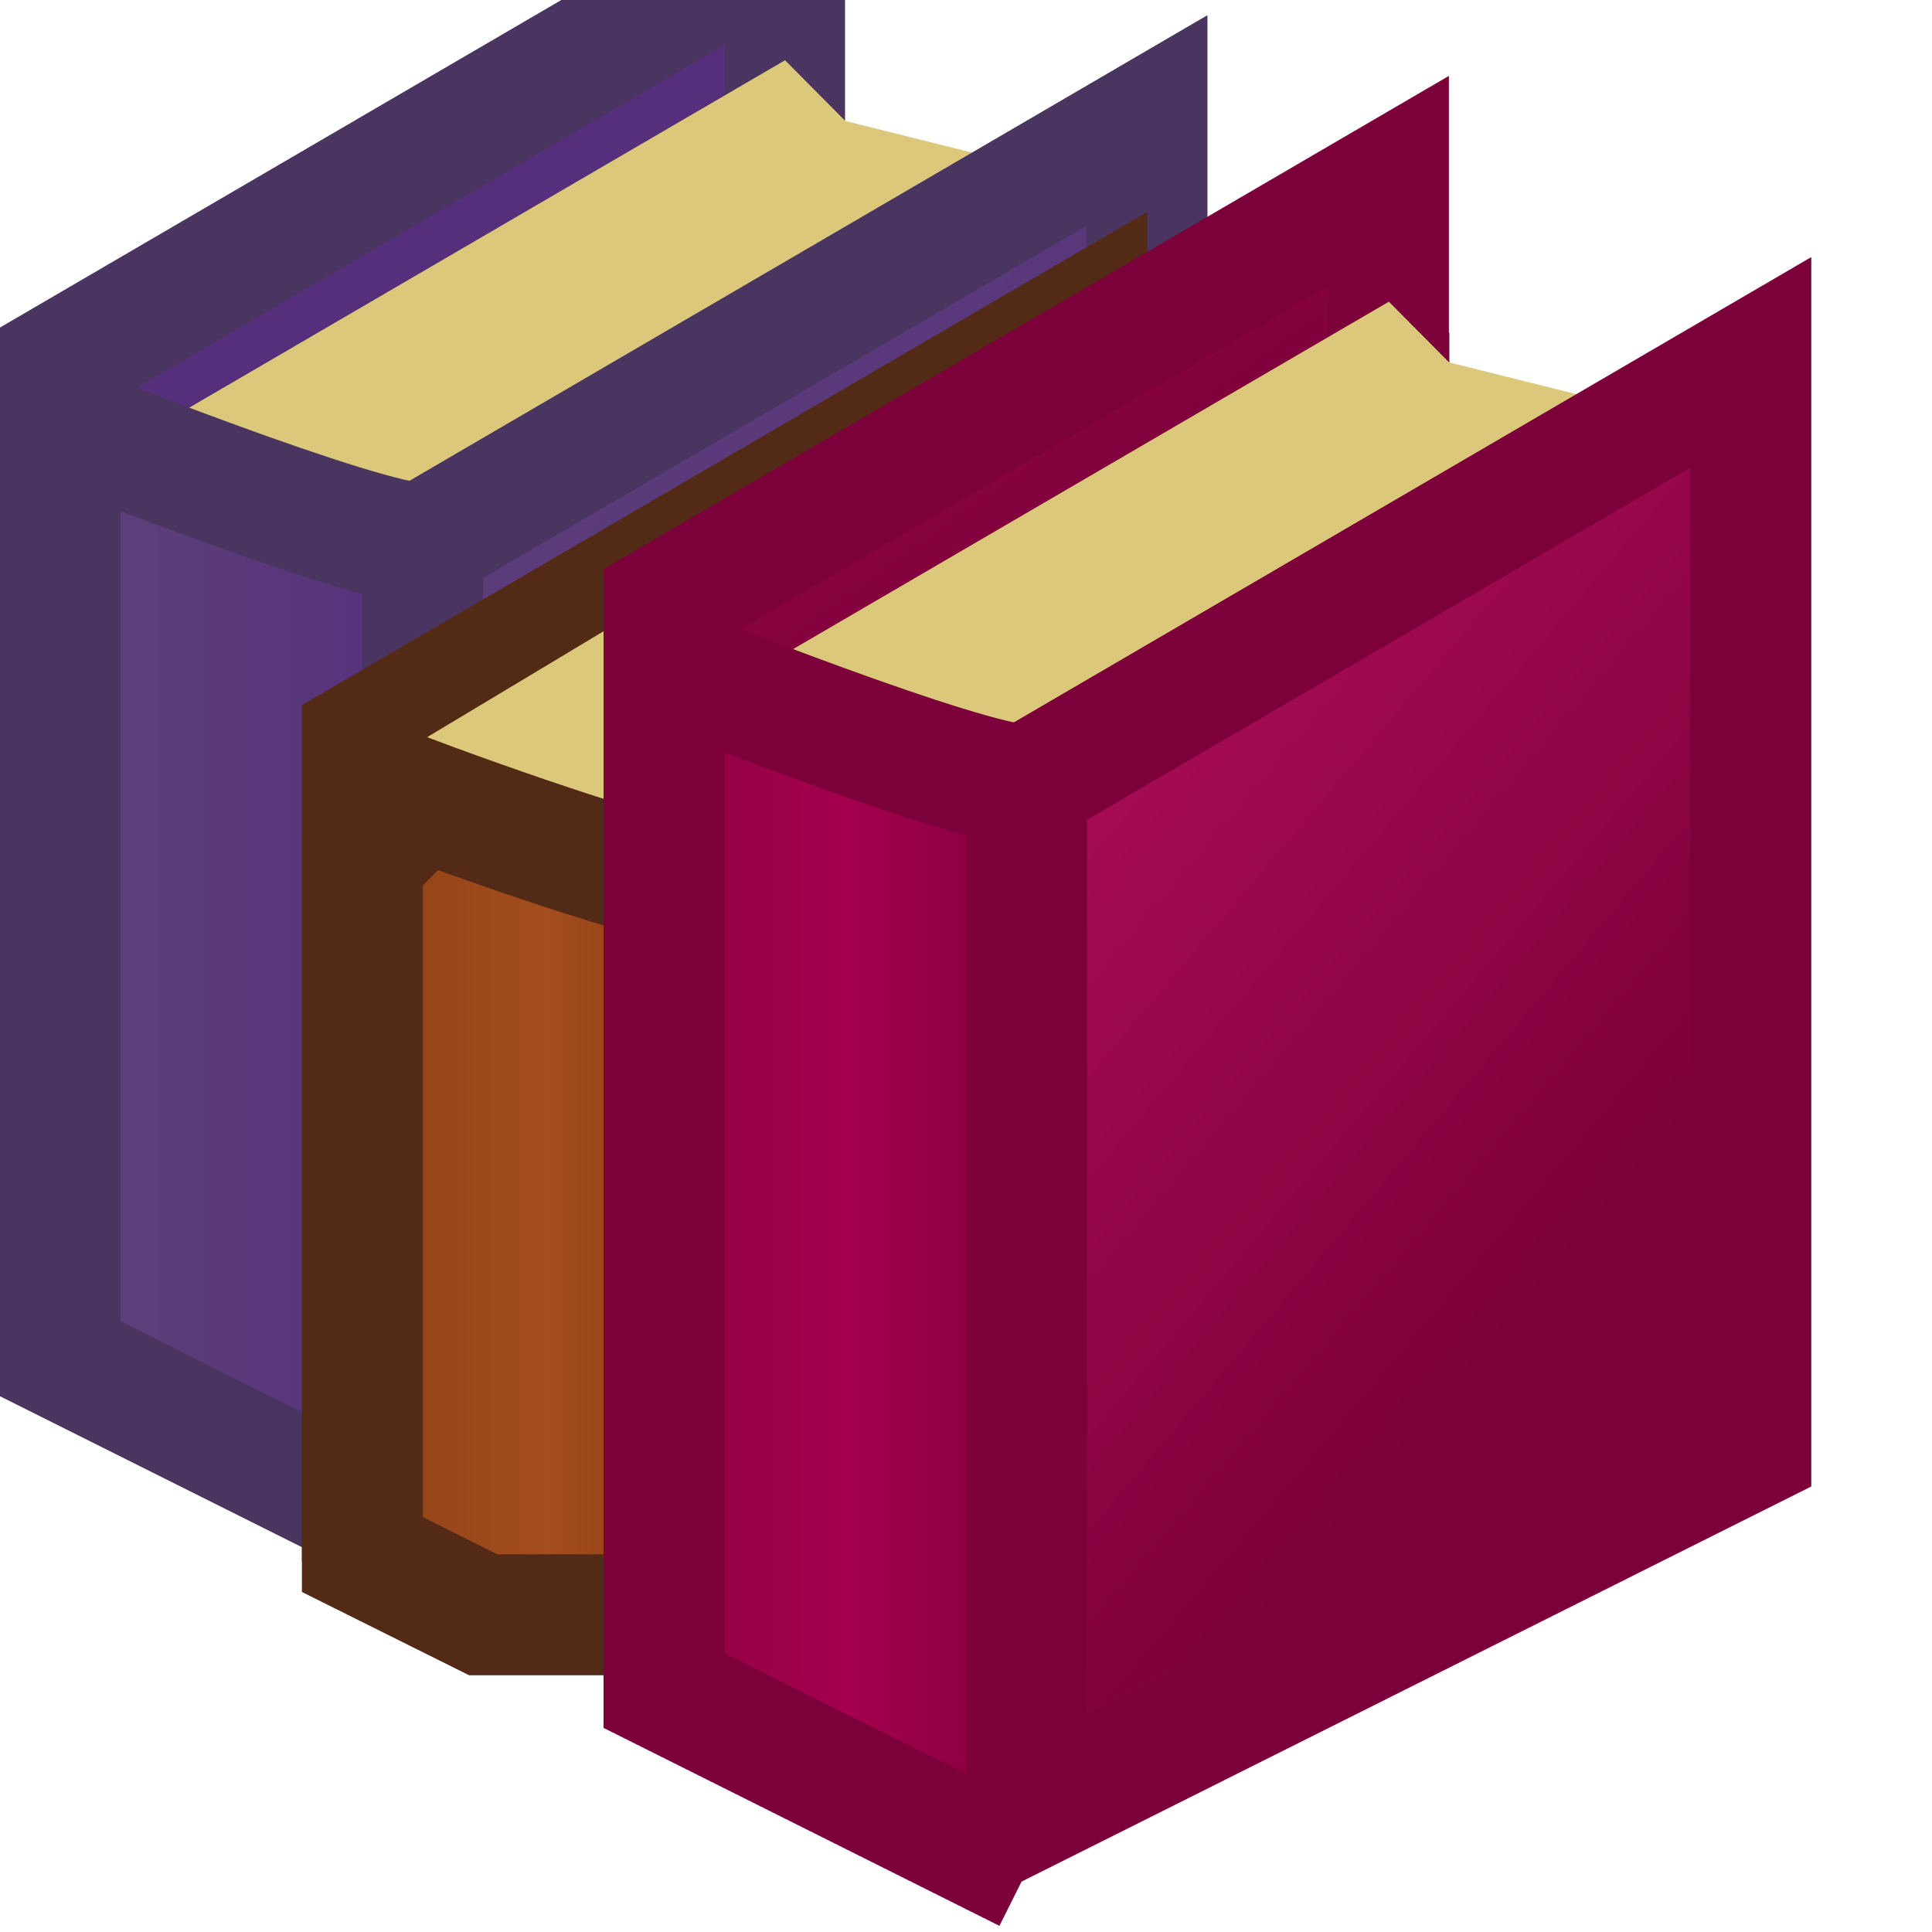
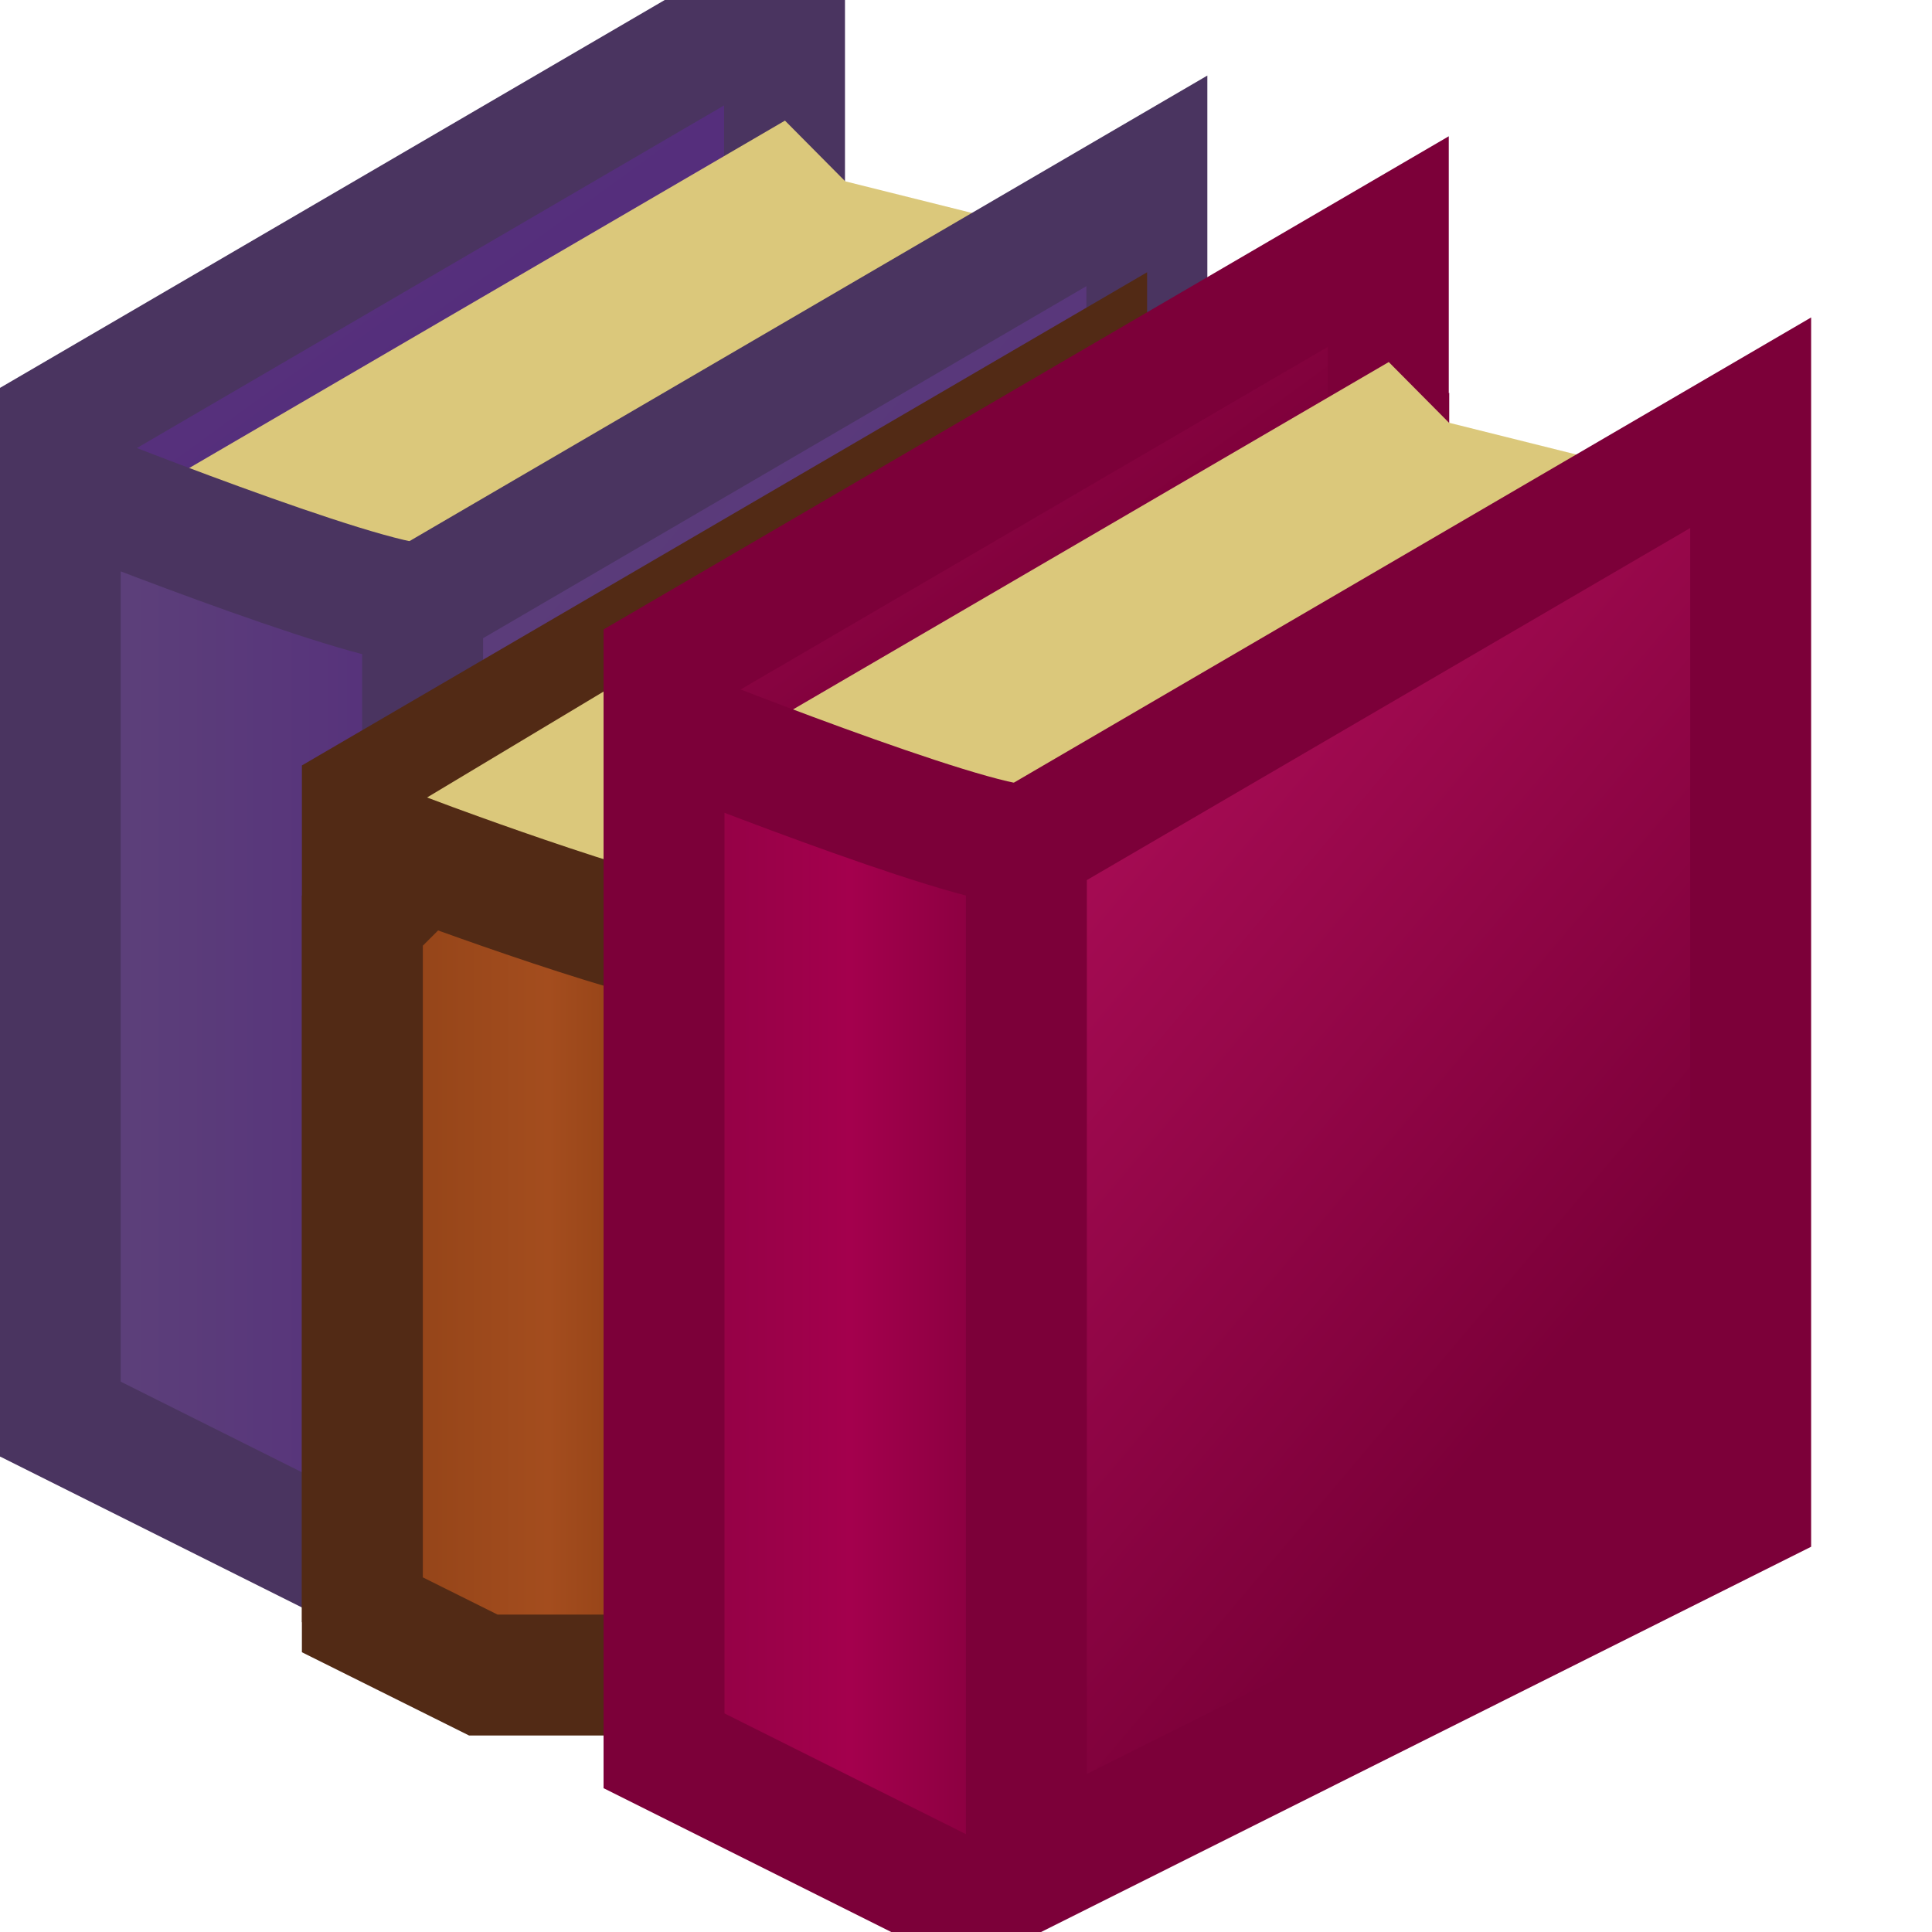
- <svg xmlns="http://www.w3.org/2000/svg" xmlns:xlink="http://www.w3.org/1999/xlink" width="16" height="16" viewBox="0 0 4.233 4.233" version="1.1" id="svg5" xml:space="preserve">
+ <svg xmlns="http://www.w3.org/2000/svg" xmlns:xlink="http://www.w3.org/1999/xlink" width="16" height="16" viewBox="0 0 16 16" version="1.1" id="svg5" xml:space="preserve">
  <defs id="defs2">
    <linearGradient id="linearGradient26953">
      <stop style="stop-color:#5f4679;stop-opacity:1;" offset="0" id="stop26949" />
      <stop style="stop-color:#552e7c;stop-opacity:1;" offset="1" id="stop26951" />
    </linearGradient>
    <linearGradient id="linearGradient24806">
      <stop style="stop-color:#883e15;stop-opacity:1;" offset="0" id="stop24800" />
      <stop style="stop-color:#a44d1e;stop-opacity:1;" offset="0.548" id="stop24802" />
      <stop style="stop-color:#7c330c;stop-opacity:1;" offset="1" id="stop24804" />
    </linearGradient>
    <linearGradient id="linearGradient16406">
      <stop style="stop-color:#ba1160;stop-opacity:1;" offset="0" id="stop18881" />
      <stop style="stop-color:#7c0039;stop-opacity:1;" offset="1" id="stop18883" />
    </linearGradient>
    <linearGradient id="linearGradient16406-1">
      <stop style="stop-color:#880340;stop-opacity:1;" offset="0" id="stop16402" />
      <stop style="stop-color:#a4004d;stop-opacity:1;" offset="0.548" id="stop18886" />
      <stop style="stop-color:#7c0039;stop-opacity:1;" offset="1" id="stop16404" />
    </linearGradient>
    <linearGradient xlink:href="#linearGradient16406" id="linearGradient16408" x1="2.249" y1="5.424" x2="3.969" y2="6.879" gradientUnits="userSpaceOnUse" gradientTransform="translate(-0.2645833,-4.365625)" />
    <linearGradient xlink:href="#linearGradient16406" id="linearGradient18871" gradientUnits="userSpaceOnUse" x1="2.646" y1="4.366" x2="3.704" y2="5.821" gradientTransform="translate(-1.058333,-4.7625)" />
    <linearGradient xlink:href="#linearGradient16406-1" id="linearGradient18879" x1="1.588" y1="6.576" x2="2.573" y2="6.576" gradientUnits="userSpaceOnUse" gradientTransform="translate(-0.2645833,-4.365625)" />
    <linearGradient xlink:href="#linearGradient24806" id="linearGradient24714" gradientUnits="userSpaceOnUse" gradientTransform="translate(-1.719791,-5.126302)" x1="2.646" y1="4.366" x2="3.704" y2="5.821" />
    <linearGradient xlink:href="#linearGradient16406" id="linearGradient24716" gradientUnits="userSpaceOnUse" x1="2.249" y1="5.424" x2="3.969" y2="6.879" gradientTransform="translate(-1.058333,-4.729427)" />
    <linearGradient xlink:href="#linearGradient24806" id="linearGradient24718" gradientUnits="userSpaceOnUse" x1="1.588" y1="6.576" x2="2.573" y2="6.576" gradientTransform="translate(-0.9260416,-4.663281)" />
    <linearGradient xlink:href="#linearGradient26953" id="linearGradient26570" gradientUnits="userSpaceOnUse" gradientTransform="translate(-2.38125,-5.490104)" x1="2.646" y1="4.366" x2="3.704" y2="5.821" />
    <linearGradient xlink:href="#linearGradient26953" id="linearGradient26572" gradientUnits="userSpaceOnUse" x1="2.249" y1="5.424" x2="3.969" y2="6.879" gradientTransform="translate(-1.5875,-5.093229)" />
    <linearGradient xlink:href="#linearGradient26953" id="linearGradient26574" gradientUnits="userSpaceOnUse" x1="1.588" y1="6.576" x2="2.573" y2="6.576" gradientTransform="translate(-1.5875,-5.093229)" />
  </defs>
  <g id="layer1">
-     <path style="fill:url(#linearGradient26570);fill-opacity:1;stroke:#4a3460;stroke-width:0.265;stroke-miterlimit:7.6;stroke-opacity:1" d="m 0.132,1.191 10e-8,1.654 1.587,-0.794 1e-7,-2.183 -1.587,0.926 V 1.587" id="path18869-6" />
-     <path style="fill:#dbc87b;fill-opacity:1;stroke:none;stroke-width:0.265;stroke-miterlimit:7.6;stroke-opacity:1" d="M 0.132,1.058 1.72,0.132 1.852,0.265 2.381,0.397 0.728,1.323 Z" id="path20579-2" />
-     <path style="fill:url(#linearGradient26574);fill-opacity:1;stroke:#4a3460;stroke-width:0.265;stroke-miterlimit:7.6;stroke-opacity:1" d="m 0.926,1.191 c -0.132,0 -0.794,-0.265 -0.794,-0.265 V 2.977 l 0.794,0.397" id="path18867-1" />
-     <path style="fill:url(#linearGradient26572);fill-opacity:1;stroke:#4a3460;stroke-width:0.265;stroke-miterlimit:7.6;stroke-opacity:1" d="m 0.926,1.587 10e-8,1.654 1.587,-0.794 10e-8,-2.183 -1.587,0.926 v 0.794" id="path15594-9" />
-     <path style="fill:url(#linearGradient24714);fill-opacity:1;stroke:#522a15;stroke-width:0.265;stroke-miterlimit:7.6;stroke-opacity:1" d="m 0.794,1.885 1e-7,1.323 1.587,-0.794 V 0.695 L 0.794,1.621 v 0.661" id="path24704" />
-     <path style="fill:#dbc87b;fill-opacity:1;stroke:none;stroke-width:0.265;stroke-miterlimit:7.6;stroke-opacity:1" d="M 0.926,1.621 2.249,0.827 2.381,0.959 2.91,1.091 1.257,2.017 Z" id="path24706" />
-     <path style="fill:url(#linearGradient24716);fill-opacity:1;stroke:#7c0039;stroke-width:0.265;stroke-miterlimit:7.6;stroke-opacity:1" d="m 1.455,2.282 1e-7,1.191 0.397,0.132 1.191,-0.794 10e-8,-1.852 -1.587,0.926 V 1.621" id="path24708" />
-     <path style="fill:url(#linearGradient24718);fill-opacity:1;stroke:#522a15;stroke-width:0.265;stroke-miterlimit:7.6;stroke-opacity:1" d="m 1.587,1.951 c -0.132,0 -0.661,-0.198 -0.661,-0.198 L 0.794,1.885 v 1.521 l 0.265,0.132 h 0.794" id="path24710" />
-     <path style="fill:url(#linearGradient18871);fill-opacity:1;stroke:#7c0039;stroke-width:0.265;stroke-miterlimit:7.6;stroke-opacity:1" d="m 1.455,1.72 1e-7,1.852 1.587,-0.794 1e-7,-2.381 -1.587,0.926 v 0.794" id="path18869" />
-     <path style="fill:#dbc87b;fill-opacity:1;stroke:none;stroke-width:0.265;stroke-miterlimit:7.6;stroke-opacity:1" d="M 1.455,1.587 3.043,0.661 3.175,0.794 3.704,0.926 2.051,1.852 Z" id="path20579" />
-     <path style="fill:url(#linearGradient18879);fill-opacity:1;stroke:#7c0039;stroke-width:0.265;stroke-miterlimit:7.6;stroke-opacity:1" d="m 2.249,1.72 c -0.132,0 -0.794,-0.265 -0.794,-0.265 v 2.249 l 0.794,0.397" id="path18867" />
-     <path style="fill:url(#linearGradient16408);fill-opacity:1;stroke:#7c0039;stroke-width:0.265;stroke-miterlimit:7.6;stroke-opacity:1" d="m 2.249,2.117 10e-8,1.852 1.587,-0.794 10e-8,-2.381 -1.587,0.926 v 0.794" id="path15594" />
+     <g id="layer1-3" transform="matrix(3.779528,0,0,3.779528,1.8155184e-7,0.5000023)">
+       <path style="fill:url(#linearGradient26570);fill-opacity:1;stroke:#4a3460;stroke-width:0.265;stroke-miterlimit:7.6;stroke-opacity:1" d="m 0.132,1.191 10e-8,1.654 1.587,-0.794 1e-7,-2.183 -1.587,0.926 V 1.587" id="path18869-6" />
+       <path style="fill:#dbc87b;fill-opacity:1;stroke:none;stroke-width:0.265;stroke-miterlimit:7.6;stroke-opacity:1" d="M 0.132,1.058 1.72,0.132 1.852,0.265 2.381,0.397 0.728,1.323 Z" id="path20579-2" />
+       <path style="fill:url(#linearGradient26574);fill-opacity:1;stroke:#4a3460;stroke-width:0.265;stroke-miterlimit:7.6;stroke-opacity:1" d="m 0.926,1.191 c -0.132,0 -0.794,-0.265 -0.794,-0.265 V 2.977 l 0.794,0.397" id="path18867-1" />
+       <path style="fill:url(#linearGradient26572);fill-opacity:1;stroke:#4a3460;stroke-width:0.265;stroke-miterlimit:7.6;stroke-opacity:1" d="m 0.926,1.587 10e-8,1.654 1.587,-0.794 10e-8,-2.183 -1.587,0.926 v 0.794" id="path15594-9" />
+       <path style="fill:url(#linearGradient24714);fill-opacity:1;stroke:#522a15;stroke-width:0.265;stroke-miterlimit:7.6;stroke-opacity:1" d="m 0.794,1.885 1e-7,1.323 1.587,-0.794 V 0.695 L 0.794,1.621 v 0.661" id="path24704" />
+       <path style="fill:#dbc87b;fill-opacity:1;stroke:none;stroke-width:0.265;stroke-miterlimit:7.6;stroke-opacity:1" d="M 0.926,1.621 2.249,0.827 2.381,0.959 2.91,1.091 1.257,2.017 Z" id="path24706" />
+       <path style="fill:url(#linearGradient24716);fill-opacity:1;stroke:#7c0039;stroke-width:0.265;stroke-miterlimit:7.6;stroke-opacity:1" d="m 1.455,2.282 1e-7,1.191 0.397,0.132 1.191,-0.794 10e-8,-1.852 -1.587,0.926 V 1.621" id="path24708" />
+       <path style="fill:url(#linearGradient24718);fill-opacity:1;stroke:#522a15;stroke-width:0.265;stroke-miterlimit:7.6;stroke-opacity:1" d="m 1.587,1.951 c -0.132,0 -0.661,-0.198 -0.661,-0.198 L 0.794,1.885 v 1.521 l 0.265,0.132 h 0.794" id="path24710" />
+       <path style="fill:url(#linearGradient18871);fill-opacity:1;stroke:#7c0039;stroke-width:0.265;stroke-miterlimit:7.6;stroke-opacity:1" d="m 1.455,1.72 1e-7,1.852 1.587,-0.794 1e-7,-2.381 -1.587,0.926 v 0.794" id="path18869" />
+       <path style="fill:#dbc87b;fill-opacity:1;stroke:none;stroke-width:0.265;stroke-miterlimit:7.6;stroke-opacity:1" d="M 1.455,1.587 3.043,0.661 3.175,0.794 3.704,0.926 2.051,1.852 Z" id="path20579" />
+       <path style="fill:url(#linearGradient18879);fill-opacity:1;stroke:#7c0039;stroke-width:0.265;stroke-miterlimit:7.6;stroke-opacity:1" d="m 2.249,1.72 c -0.132,0 -0.794,-0.265 -0.794,-0.265 v 2.249 l 0.794,0.397" id="path18867" />
+       <path style="fill:url(#linearGradient16408);fill-opacity:1;stroke:#7c0039;stroke-width:0.265;stroke-miterlimit:7.6;stroke-opacity:1" d="m 2.249,2.117 10e-8,1.852 1.587,-0.794 10e-8,-2.381 -1.587,0.926 v 0.794" id="path15594" />
+     </g>
  </g>
</svg>
